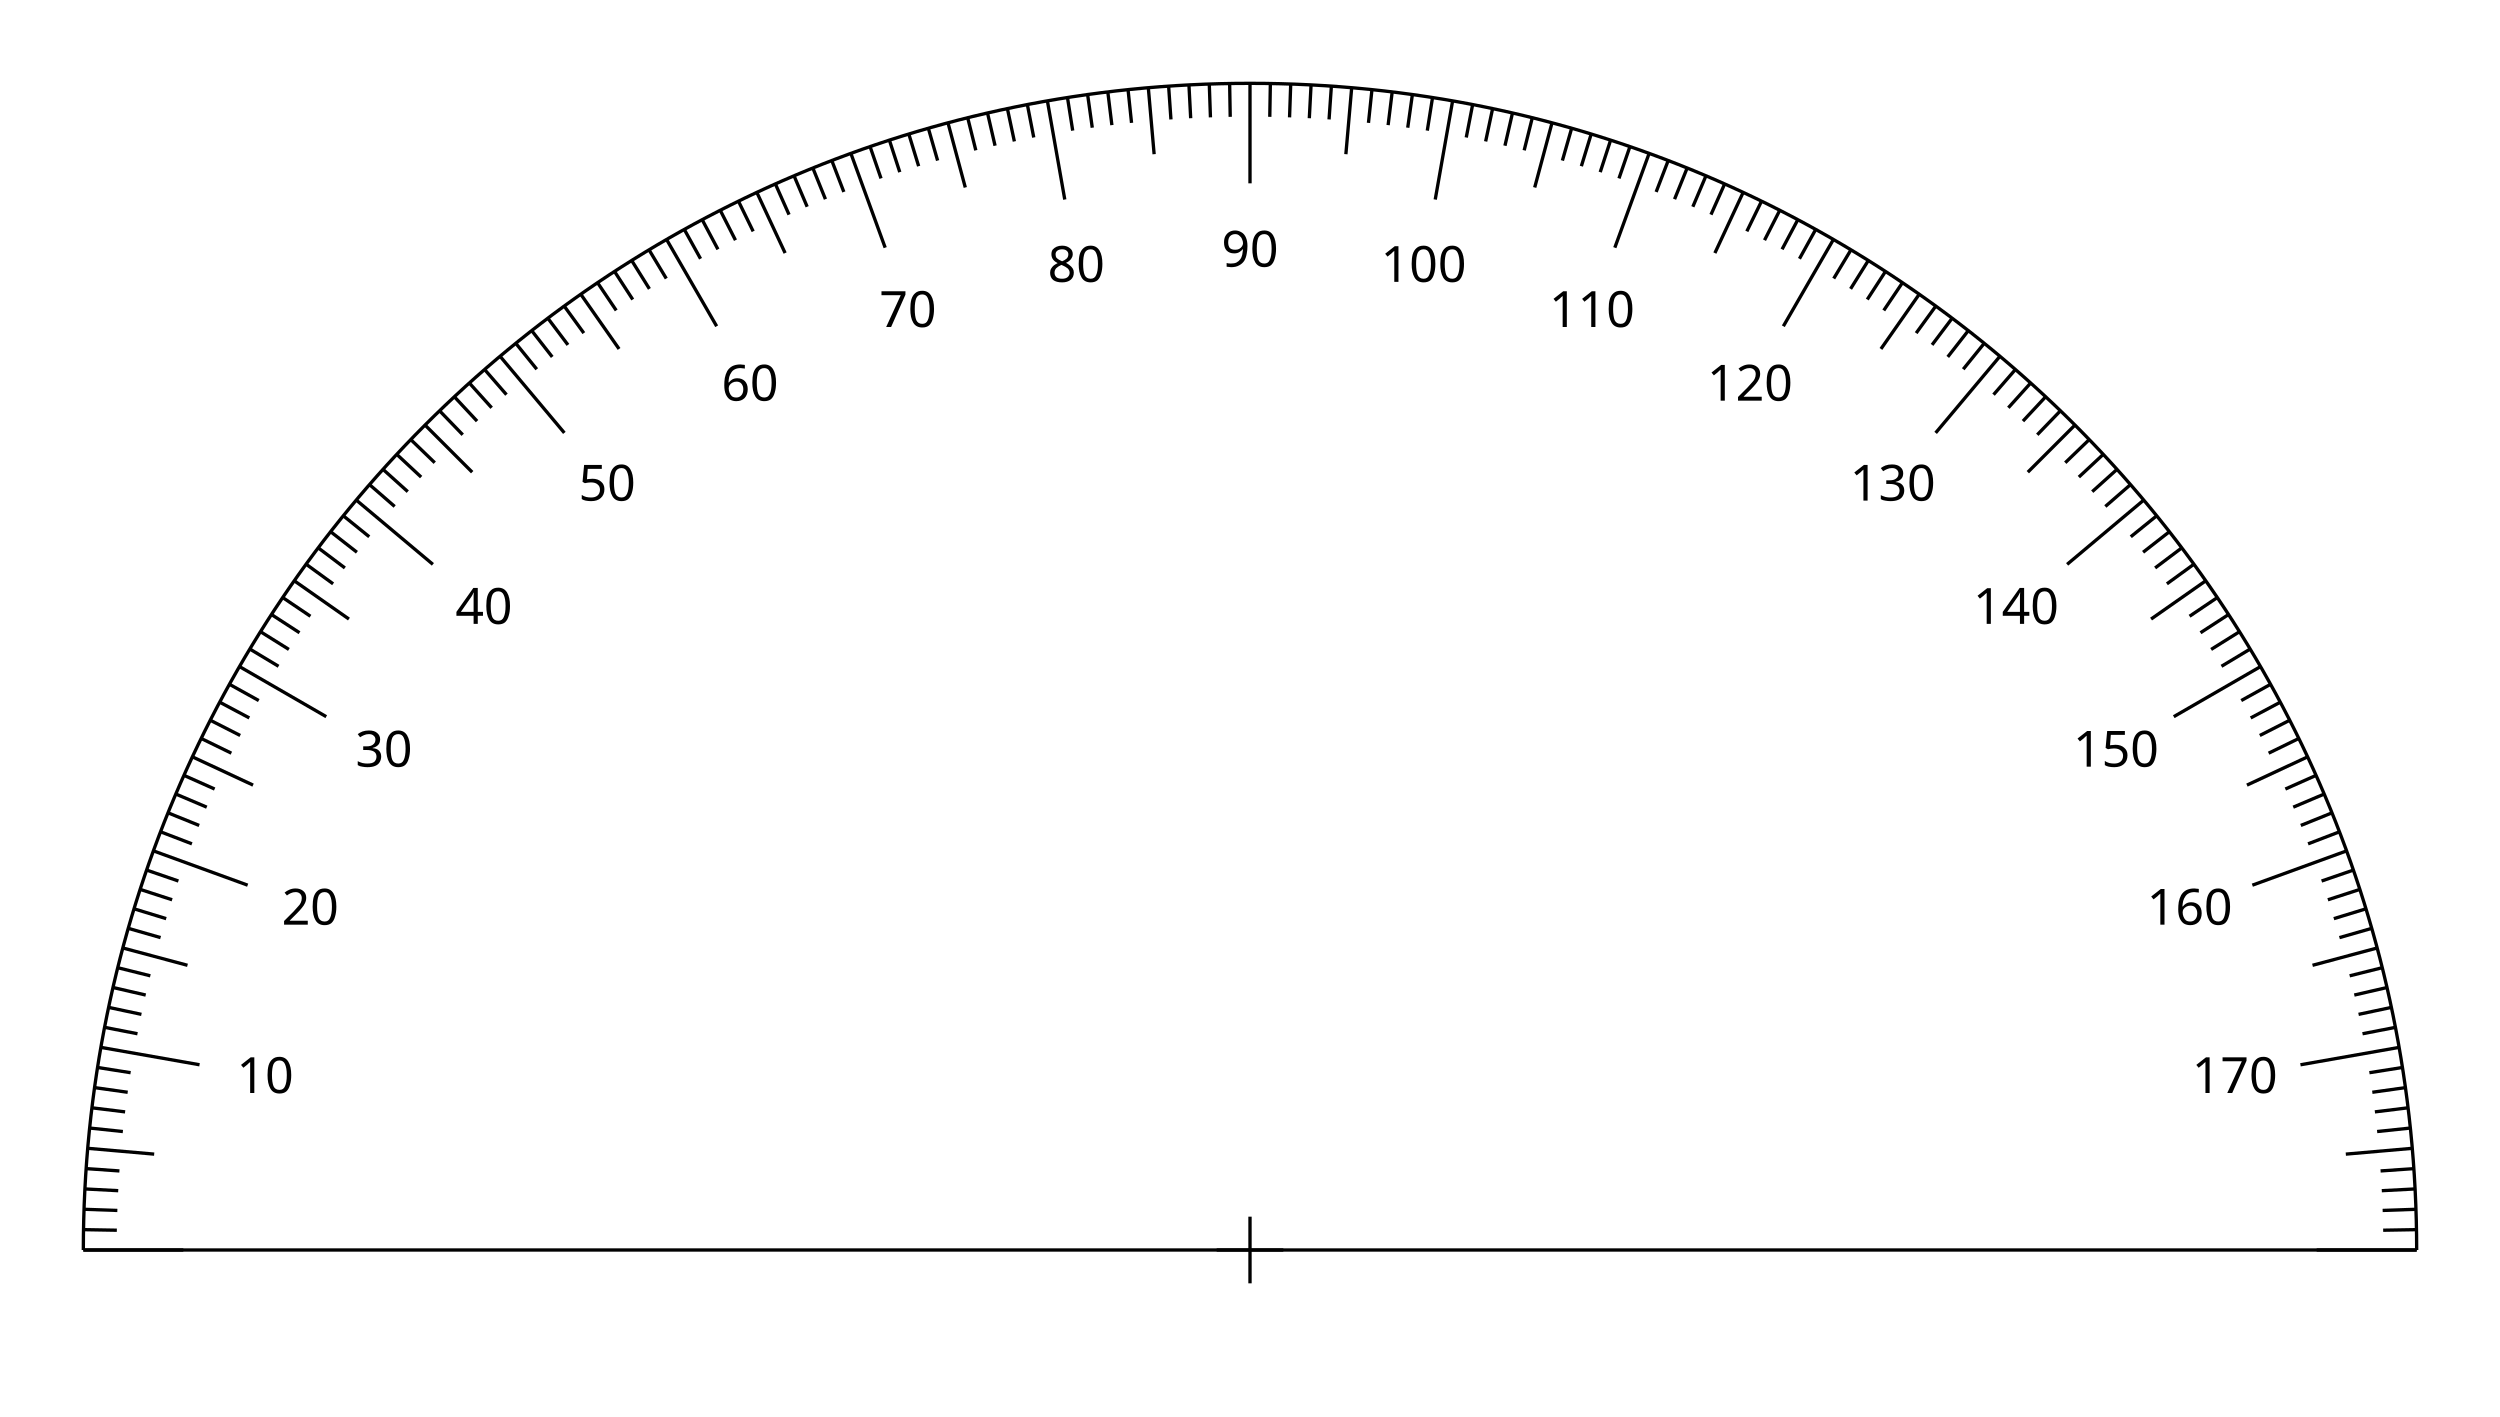
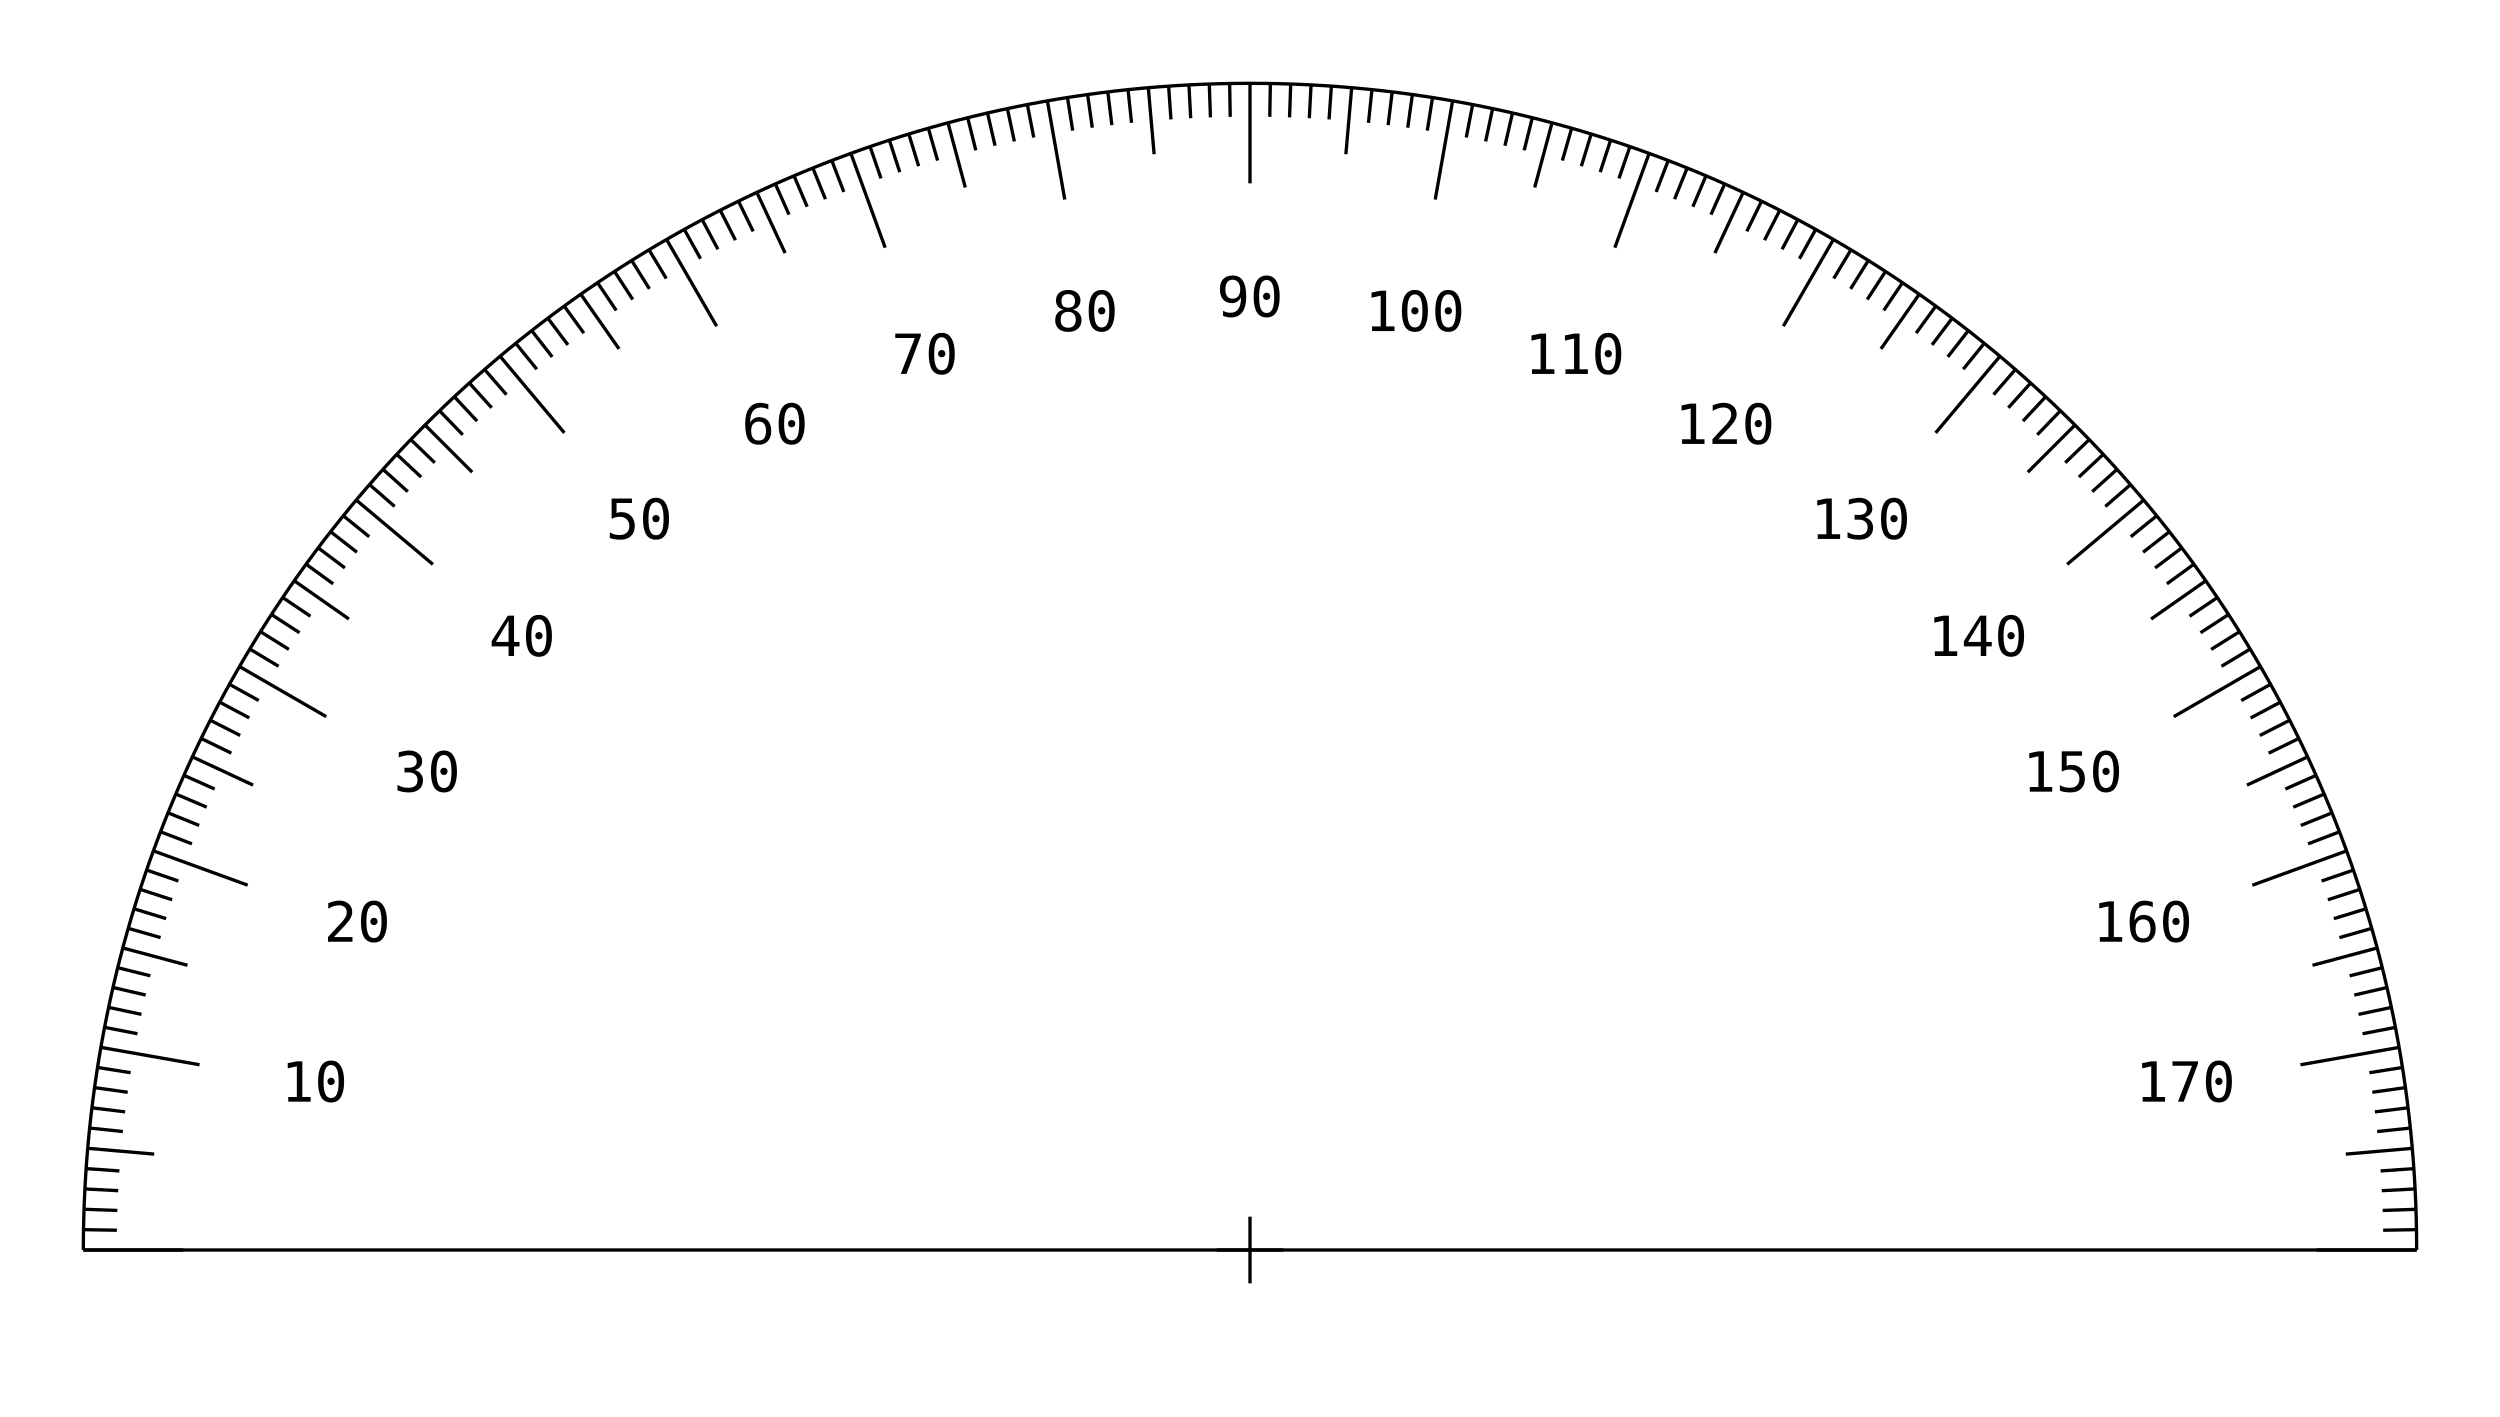
<svg xmlns="http://www.w3.org/2000/svg" width="150mm" height="85mm" viewBox="0 0 150 85">
  <g fill="none" stroke="black" stroke-width="0.2">
    <path d="M 5 75 A 70 70 0 0 1 145 75" />
    <path d="M 5 75 h 140" />
    <g transform="rotate(1.0 75 75)">
      <path d="M 5 75 h 2" />
    </g>
    <g transform="rotate(2.0 75 75)">
      <path d="M 5 75 h 2" />
    </g>
    <g transform="rotate(3.0 75 75)">
      <path d="M 5 75 h 2" />
    </g>
    <g transform="rotate(4.0 75 75)">
      <path d="M 5 75 h 2" />
    </g>
    <g transform="rotate(6.0 75 75)">
      <path d="M 5 75 h 2" />
    </g>
    <g transform="rotate(7.0 75 75)">
      <path d="M 5 75 h 2" />
    </g>
    <g transform="rotate(8.0 75 75)">
      <path d="M 5 75 h 2" />
    </g>
    <g transform="rotate(9.0 75 75)">
      <path d="M 5 75 h 2" />
    </g>
    <g transform="rotate(11.0 75 75)">
      <path d="M 5 75 h 2" />
    </g>
    <g transform="rotate(12.0 75 75)">
      <path d="M 5 75 h 2" />
    </g>
    <g transform="rotate(13.0 75 75)">
      <path d="M 5 75 h 2" />
    </g>
    <g transform="rotate(14.0 75 75)">
      <path d="M 5 75 h 2" />
    </g>
    <g transform="rotate(16.0 75 75)">
      <path d="M 5 75 h 2" />
    </g>
    <g transform="rotate(17.0 75 75)">
      <path d="M 5 75 h 2" />
    </g>
    <g transform="rotate(18.0 75 75)">
      <path d="M 5 75 h 2" />
    </g>
    <g transform="rotate(19.0 75 75)">
      <path d="M 5 75 h 2" />
    </g>
    <g transform="rotate(21.0 75 75)">
      <path d="M 5 75 h 2" />
    </g>
    <g transform="rotate(22.0 75 75)">
      <path d="M 5 75 h 2" />
    </g>
    <g transform="rotate(23.0 75 75)">
      <path d="M 5 75 h 2" />
    </g>
    <g transform="rotate(24.0 75 75)">
      <path d="M 5 75 h 2" />
    </g>
    <g transform="rotate(26.0 75 75)">
      <path d="M 5 75 h 2" />
    </g>
    <g transform="rotate(27.0 75 75)">
      <path d="M 5 75 h 2" />
    </g>
    <g transform="rotate(28.0 75 75)">
      <path d="M 5 75 h 2" />
    </g>
    <g transform="rotate(29.0 75 75)">
      <path d="M 5 75 h 2" />
    </g>
    <g transform="rotate(31.0 75 75)">
      <path d="M 5 75 h 2" />
    </g>
    <g transform="rotate(32.0 75 75)">
      <path d="M 5 75 h 2" />
    </g>
    <g transform="rotate(33.0 75 75)">
      <path d="M 5 75 h 2" />
    </g>
    <g transform="rotate(34.0 75 75)">
      <path d="M 5 75 h 2" />
    </g>
    <g transform="rotate(36.0 75 75)">
      <path d="M 5 75 h 2" />
    </g>
    <g transform="rotate(37.0 75 75)">
      <path d="M 5 75 h 2" />
    </g>
    <g transform="rotate(38.0 75 75)">
      <path d="M 5 75 h 2" />
    </g>
    <g transform="rotate(39.0 75 75)">
      <path d="M 5 75 h 2" />
    </g>
    <g transform="rotate(41.0 75 75)">
      <path d="M 5 75 h 2" />
    </g>
    <g transform="rotate(42.0 75 75)">
      <path d="M 5 75 h 2" />
    </g>
    <g transform="rotate(43.0 75 75)">
      <path d="M 5 75 h 2" />
    </g>
    <g transform="rotate(44.0 75 75)">
      <path d="M 5 75 h 2" />
    </g>
    <g transform="rotate(46.0 75 75)">
      <path d="M 5 75 h 2" />
    </g>
    <g transform="rotate(47.0 75 75)">
      <path d="M 5 75 h 2" />
    </g>
    <g transform="rotate(48.0 75 75)">
      <path d="M 5 75 h 2" />
    </g>
    <g transform="rotate(49.0 75 75)">
      <path d="M 5 75 h 2" />
    </g>
    <g transform="rotate(51.0 75 75)">
      <path d="M 5 75 h 2" />
    </g>
    <g transform="rotate(52.0 75 75)">
      <path d="M 5 75 h 2" />
    </g>
    <g transform="rotate(53.0 75 75)">
      <path d="M 5 75 h 2" />
    </g>
    <g transform="rotate(54.0 75 75)">
      <path d="M 5 75 h 2" />
    </g>
    <g transform="rotate(56.0 75 75)">
      <path d="M 5 75 h 2" />
    </g>
    <g transform="rotate(57.0 75 75)">
      <path d="M 5 75 h 2" />
    </g>
    <g transform="rotate(58.0 75 75)">
      <path d="M 5 75 h 2" />
    </g>
    <g transform="rotate(59.0 75 75)">
      <path d="M 5 75 h 2" />
    </g>
    <g transform="rotate(61.0 75 75)">
      <path d="M 5 75 h 2" />
    </g>
    <g transform="rotate(62.0 75 75)">
      <path d="M 5 75 h 2" />
    </g>
    <g transform="rotate(63.0 75 75)">
      <path d="M 5 75 h 2" />
    </g>
    <g transform="rotate(64.0 75 75)">
      <path d="M 5 75 h 2" />
    </g>
    <g transform="rotate(66.0 75 75)">
      <path d="M 5 75 h 2" />
    </g>
    <g transform="rotate(67.0 75 75)">
      <path d="M 5 75 h 2" />
    </g>
    <g transform="rotate(68.0 75 75)">
      <path d="M 5 75 h 2" />
    </g>
    <g transform="rotate(69.0 75 75)">
      <path d="M 5 75 h 2" />
    </g>
    <g transform="rotate(71.0 75 75)">
      <path d="M 5 75 h 2" />
    </g>
    <g transform="rotate(72.0 75 75)">
      <path d="M 5 75 h 2" />
    </g>
    <g transform="rotate(73.0 75 75)">
      <path d="M 5 75 h 2" />
    </g>
    <g transform="rotate(74.0 75 75)">
      <path d="M 5 75 h 2" />
    </g>
    <g transform="rotate(76.0 75 75)">
      <path d="M 5 75 h 2" />
    </g>
    <g transform="rotate(77.0 75 75)">
      <path d="M 5 75 h 2" />
    </g>
    <g transform="rotate(78.0 75 75)">
      <path d="M 5 75 h 2" />
    </g>
    <g transform="rotate(79.0 75 75)">
      <path d="M 5 75 h 2" />
    </g>
    <g transform="rotate(81.0 75 75)">
      <path d="M 5 75 h 2" />
    </g>
    <g transform="rotate(82.0 75 75)">
      <path d="M 5 75 h 2" />
    </g>
    <g transform="rotate(83.0 75 75)">
      <path d="M 5 75 h 2" />
    </g>
    <g transform="rotate(84.0 75 75)">
      <path d="M 5 75 h 2" />
    </g>
    <g transform="rotate(86.0 75 75)">
      <path d="M 5 75 h 2" />
    </g>
    <g transform="rotate(87.0 75 75)">
      <path d="M 5 75 h 2" />
    </g>
    <g transform="rotate(88.0 75 75)">
      <path d="M 5 75 h 2" />
    </g>
    <g transform="rotate(89.0 75 75)">
      <path d="M 5 75 h 2" />
    </g>
    <g transform="rotate(91.0 75 75)">
      <path d="M 5 75 h 2" />
    </g>
    <g transform="rotate(92.0 75 75)">
      <path d="M 5 75 h 2" />
    </g>
    <g transform="rotate(93.0 75 75)">
      <path d="M 5 75 h 2" />
    </g>
    <g transform="rotate(94.0 75 75)">
      <path d="M 5 75 h 2" />
    </g>
    <g transform="rotate(96.0 75 75)">
      <path d="M 5 75 h 2" />
    </g>
    <g transform="rotate(97.0 75 75)">
      <path d="M 5 75 h 2" />
    </g>
    <g transform="rotate(98.0 75 75)">
      <path d="M 5 75 h 2" />
    </g>
    <g transform="rotate(99.0 75 75)">
      <path d="M 5 75 h 2" />
    </g>
    <g transform="rotate(101.0 75 75)">
      <path d="M 5 75 h 2" />
    </g>
    <g transform="rotate(102.0 75 75)">
      <path d="M 5 75 h 2" />
    </g>
    <g transform="rotate(103.0 75 75)">
      <path d="M 5 75 h 2" />
    </g>
    <g transform="rotate(104.0 75 75)">
      <path d="M 5 75 h 2" />
    </g>
    <g transform="rotate(106.0 75 75)">
      <path d="M 5 75 h 2" />
    </g>
    <g transform="rotate(107.0 75 75)">
      <path d="M 5 75 h 2" />
    </g>
    <g transform="rotate(108.0 75 75)">
      <path d="M 5 75 h 2" />
    </g>
    <g transform="rotate(109.0 75 75)">
      <path d="M 5 75 h 2" />
    </g>
    <g transform="rotate(111.0 75 75)">
      <path d="M 5 75 h 2" />
    </g>
    <g transform="rotate(112.0 75 75)">
      <path d="M 5 75 h 2" />
    </g>
    <g transform="rotate(113.0 75 75)">
      <path d="M 5 75 h 2" />
    </g>
    <g transform="rotate(114.0 75 75)">
      <path d="M 5 75 h 2" />
    </g>
    <g transform="rotate(116.0 75 75)">
      <path d="M 5 75 h 2" />
    </g>
    <g transform="rotate(117.0 75 75)">
      <path d="M 5 75 h 2" />
    </g>
    <g transform="rotate(118.0 75 75)">
      <path d="M 5 75 h 2" />
    </g>
    <g transform="rotate(119.0 75 75)">
      <path d="M 5 75 h 2" />
    </g>
    <g transform="rotate(121.0 75 75)">
      <path d="M 5 75 h 2" />
    </g>
    <g transform="rotate(122.0 75 75)">
      <path d="M 5 75 h 2" />
    </g>
    <g transform="rotate(123.0 75 75)">
      <path d="M 5 75 h 2" />
    </g>
    <g transform="rotate(124.0 75 75)">
      <path d="M 5 75 h 2" />
    </g>
    <g transform="rotate(126.0 75 75)">
      <path d="M 5 75 h 2" />
    </g>
    <g transform="rotate(127.0 75 75)">
      <path d="M 5 75 h 2" />
    </g>
    <g transform="rotate(128.0 75 75)">
      <path d="M 5 75 h 2" />
    </g>
    <g transform="rotate(129.0 75 75)">
      <path d="M 5 75 h 2" />
    </g>
    <g transform="rotate(131.0 75 75)">
      <path d="M 5 75 h 2" />
    </g>
    <g transform="rotate(132.0 75 75)">
      <path d="M 5 75 h 2" />
    </g>
    <g transform="rotate(133.0 75 75)">
      <path d="M 5 75 h 2" />
    </g>
    <g transform="rotate(134.0 75 75)">
      <path d="M 5 75 h 2" />
    </g>
    <g transform="rotate(136.0 75 75)">
      <path d="M 5 75 h 2" />
    </g>
    <g transform="rotate(137.0 75 75)">
      <path d="M 5 75 h 2" />
    </g>
    <g transform="rotate(138.0 75 75)">
      <path d="M 5 75 h 2" />
    </g>
    <g transform="rotate(139.0 75 75)">
      <path d="M 5 75 h 2" />
    </g>
    <g transform="rotate(141.0 75 75)">
      <path d="M 5 75 h 2" />
    </g>
    <g transform="rotate(142.0 75 75)">
      <path d="M 5 75 h 2" />
    </g>
    <g transform="rotate(143.0 75 75)">
      <path d="M 5 75 h 2" />
    </g>
    <g transform="rotate(144.0 75 75)">
      <path d="M 5 75 h 2" />
    </g>
    <g transform="rotate(146.0 75 75)">
      <path d="M 5 75 h 2" />
    </g>
    <g transform="rotate(147.0 75 75)">
      <path d="M 5 75 h 2" />
    </g>
    <g transform="rotate(148.0 75 75)">
      <path d="M 5 75 h 2" />
    </g>
    <g transform="rotate(149.0 75 75)">
      <path d="M 5 75 h 2" />
    </g>
    <g transform="rotate(151.0 75 75)">
      <path d="M 5 75 h 2" />
    </g>
    <g transform="rotate(152.0 75 75)">
      <path d="M 5 75 h 2" />
    </g>
    <g transform="rotate(153.0 75 75)">
      <path d="M 5 75 h 2" />
    </g>
    <g transform="rotate(154.0 75 75)">
      <path d="M 5 75 h 2" />
    </g>
    <g transform="rotate(156.0 75 75)">
      <path d="M 5 75 h 2" />
    </g>
    <g transform="rotate(157.0 75 75)">
      <path d="M 5 75 h 2" />
    </g>
    <g transform="rotate(158.0 75 75)">
      <path d="M 5 75 h 2" />
    </g>
    <g transform="rotate(159.0 75 75)">
      <path d="M 5 75 h 2" />
    </g>
    <g transform="rotate(161.0 75 75)">
      <path d="M 5 75 h 2" />
    </g>
    <g transform="rotate(162.0 75 75)">
      <path d="M 5 75 h 2" />
    </g>
    <g transform="rotate(163.0 75 75)">
      <path d="M 5 75 h 2" />
    </g>
    <g transform="rotate(164.0 75 75)">
      <path d="M 5 75 h 2" />
    </g>
    <g transform="rotate(166.0 75 75)">
      <path d="M 5 75 h 2" />
    </g>
    <g transform="rotate(167.0 75 75)">
      <path d="M 5 75 h 2" />
    </g>
    <g transform="rotate(168.0 75 75)">
      <path d="M 5 75 h 2" />
    </g>
    <g transform="rotate(169.0 75 75)">
      <path d="M 5 75 h 2" />
    </g>
    <g transform="rotate(171.0 75 75)">
      <path d="M 5 75 h 2" />
    </g>
    <g transform="rotate(172.0 75 75)">
      <path d="M 5 75 h 2" />
    </g>
    <g transform="rotate(173.0 75 75)">
      <path d="M 5 75 h 2" />
    </g>
    <g transform="rotate(174.0 75 75)">
      <path d="M 5 75 h 2" />
    </g>
    <g transform="rotate(176.0 75 75)">
      <path d="M 5 75 h 2" />
    </g>
    <g transform="rotate(177.0 75 75)">
      <path d="M 5 75 h 2" />
    </g>
    <g transform="rotate(178.0 75 75)">
      <path d="M 5 75 h 2" />
    </g>
    <g transform="rotate(179.0 75 75)">
      <path d="M 5 75 h 2" />
    </g>
    <g transform="rotate(5.0 75 75)">
      <path d="M 5 75 h 4" />
    </g>
    <g transform="rotate(15.0 75 75)">
      <path d="M 5 75 h 4" />
    </g>
    <g transform="rotate(25.0 75 75)">
      <path d="M 5 75 h 4" />
    </g>
    <g transform="rotate(35.0 75 75)">
      <path d="M 5 75 h 4" />
    </g>
    <g transform="rotate(45.0 75 75)">
      <path d="M 5 75 h 4" />
    </g>
    <g transform="rotate(55.0 75 75)">
      <path d="M 5 75 h 4" />
    </g>
    <g transform="rotate(65.0 75 75)">
      <path d="M 5 75 h 4" />
    </g>
    <g transform="rotate(75.0 75 75)">
      <path d="M 5 75 h 4" />
    </g>
    <g transform="rotate(85.0 75 75)">
      <path d="M 5 75 h 4" />
    </g>
    <g transform="rotate(95.0 75 75)">
      <path d="M 5 75 h 4" />
    </g>
    <g transform="rotate(105.0 75 75)">
      <path d="M 5 75 h 4" />
    </g>
    <g transform="rotate(115.0 75 75)">
      <path d="M 5 75 h 4" />
    </g>
    <g transform="rotate(125.0 75 75)">
      <path d="M 5 75 h 4" />
    </g>
    <g transform="rotate(135.0 75 75)">
      <path d="M 5 75 h 4" />
    </g>
    <g transform="rotate(145.0 75 75)">
      <path d="M 5 75 h 4" />
    </g>
    <g transform="rotate(155.0 75 75)">
      <path d="M 5 75 h 4" />
    </g>
    <g transform="rotate(165.0 75 75)">
      <path d="M 5 75 h 4" />
    </g>
    <g transform="rotate(175.0 75 75)">
      <path d="M 5 75 h 4" />
    </g>
    <g transform="rotate(0.0 75 75)">
      <path d="M 5 75 h 6" />
    </g>
    <g transform="rotate(10.0 75 75)">
      <path d="M 5 75 h 6" />
    </g>
    <g transform="rotate(20.0 75 75)">
      <path d="M 5 75 h 6" />
    </g>
    <g transform="rotate(30.0 75 75)">
      <path d="M 5 75 h 6" />
    </g>
    <g transform="rotate(40.0 75 75)">
      <path d="M 5 75 h 6" />
    </g>
    <g transform="rotate(50.0 75 75)">
      <path d="M 5 75 h 6" />
    </g>
    <g transform="rotate(60.0 75 75)">
      <path d="M 5 75 h 6" />
    </g>
    <g transform="rotate(70.0 75 75)">
      <path d="M 5 75 h 6" />
    </g>
    <g transform="rotate(80.0 75 75)">
      <path d="M 5 75 h 6" />
    </g>
    <g transform="rotate(90.0 75 75)">
      <path d="M 5 75 h 6" />
    </g>
    <g transform="rotate(100.0 75 75)">
      <path d="M 5 75 h 6" />
    </g>
    <g transform="rotate(110.0 75 75)">
      <path d="M 5 75 h 6" />
    </g>
    <g transform="rotate(120.0 75 75)">
      <path d="M 5 75 h 6" />
    </g>
    <g transform="rotate(130.0 75 75)">
      <path d="M 5 75 h 6" />
    </g>
    <g transform="rotate(140.0 75 75)">
      <path d="M 5 75 h 6" />
    </g>
    <g transform="rotate(150.0 75 75)">
      <path d="M 5 75 h 6" />
    </g>
    <g transform="rotate(160.0 75 75)">
      <path d="M 5 75 h 6" />
    </g>
    <g transform="rotate(170.0 75 75)">
      <path d="M 5 75 h 6" />
    </g>
    <g transform="rotate(180.0 75 75)">
      <path d="M 5 75 h 6" />
    </g>
    <path d="M 73 75 h 4" />
    <path d="M 75 73 v 4" />
  </g>
-   <g fill="black" font-family="sans-serif" font-size="3" text-anchor="middle">
+   <g fill="black" font-family="monospace" font-size="2.5pt" text-anchor="middle">
    <g transform="rotate(10.0 75 75)">
-       <text x="15" y="75" dy="1" transform="rotate(-10.0 15 75)">10</text>
+       <text x="18" y="75" dy="1" transform="rotate(-10.0 18 75)">10</text>
    </g>
    <g transform="rotate(20.0 75 75)">
-       <text x="15" y="75" dy="1" transform="rotate(-20.0 15 75)">20</text>
+       <text x="18" y="75" dy="1" transform="rotate(-20.0 18 75)">20</text>
    </g>
    <g transform="rotate(30.0 75 75)">
-       <text x="15" y="75" dy="1" transform="rotate(-30.0 15 75)">30</text>
+       <text x="18" y="75" dy="1" transform="rotate(-30.0 18 75)">30</text>
    </g>
    <g transform="rotate(40.0 75 75)">
-       <text x="15" y="75" dy="1" transform="rotate(-40.0 15 75)">40</text>
+       <text x="18" y="75" dy="1" transform="rotate(-40.0 18 75)">40</text>
    </g>
    <g transform="rotate(50.0 75 75)">
-       <text x="15" y="75" dy="1" transform="rotate(-50.0 15 75)">50</text>
+       <text x="18" y="75" dy="1" transform="rotate(-50.0 18 75)">50</text>
    </g>
    <g transform="rotate(60.0 75 75)">
-       <text x="15" y="75" dy="1" transform="rotate(-60.0 15 75)">60</text>
+       <text x="18" y="75" dy="1" transform="rotate(-60.0 18 75)">60</text>
    </g>
    <g transform="rotate(70.0 75 75)">
-       <text x="15" y="75" dy="1" transform="rotate(-70.0 15 75)">70</text>
+       <text x="18" y="75" dy="1" transform="rotate(-70.0 18 75)">70</text>
    </g>
    <g transform="rotate(80.0 75 75)">
-       <text x="15" y="75" dy="1" transform="rotate(-80.0 15 75)">80</text>
+       <text x="18" y="75" dy="1" transform="rotate(-80.0 18 75)">80</text>
    </g>
    <g transform="rotate(90.0 75 75)">
-       <text x="15" y="75" dy="1" transform="rotate(-90.0 15 75)">90</text>
+       <text x="18" y="75" dy="1" transform="rotate(-90.0 18 75)">90</text>
    </g>
    <g transform="rotate(100.0 75 75)">
-       <text x="15" y="75" dy="1" transform="rotate(-100.0 15 75)">100</text>
+       <text x="18" y="75" dy="1" transform="rotate(-100.0 18 75)">100</text>
    </g>
    <g transform="rotate(110.0 75 75)">
-       <text x="15" y="75" dy="1" transform="rotate(-110.0 15 75)">110</text>
+       <text x="18" y="75" dy="1" transform="rotate(-110.0 18 75)">110</text>
    </g>
    <g transform="rotate(120.0 75 75)">
-       <text x="15" y="75" dy="1" transform="rotate(-120.0 15 75)">120</text>
+       <text x="18" y="75" dy="1" transform="rotate(-120.0 18 75)">120</text>
    </g>
    <g transform="rotate(130.0 75 75)">
-       <text x="15" y="75" dy="1" transform="rotate(-130.0 15 75)">130</text>
+       <text x="18" y="75" dy="1" transform="rotate(-130.0 18 75)">130</text>
    </g>
    <g transform="rotate(140.0 75 75)">
-       <text x="15" y="75" dy="1" transform="rotate(-140.0 15 75)">140</text>
+       <text x="18" y="75" dy="1" transform="rotate(-140.0 18 75)">140</text>
    </g>
    <g transform="rotate(150.0 75 75)">
-       <text x="15" y="75" dy="1" transform="rotate(-150.0 15 75)">150</text>
+       <text x="18" y="75" dy="1" transform="rotate(-150.0 18 75)">150</text>
    </g>
    <g transform="rotate(160.0 75 75)">
-       <text x="15" y="75" dy="1" transform="rotate(-160.0 15 75)">160</text>
+       <text x="18" y="75" dy="1" transform="rotate(-160.0 18 75)">160</text>
    </g>
    <g transform="rotate(170.0 75 75)">
-       <text x="15" y="75" dy="1" transform="rotate(-170.0 15 75)">170</text>
+       <text x="18" y="75" dy="1" transform="rotate(-170.0 18 75)">170</text>
    </g>
  </g>
</svg>
